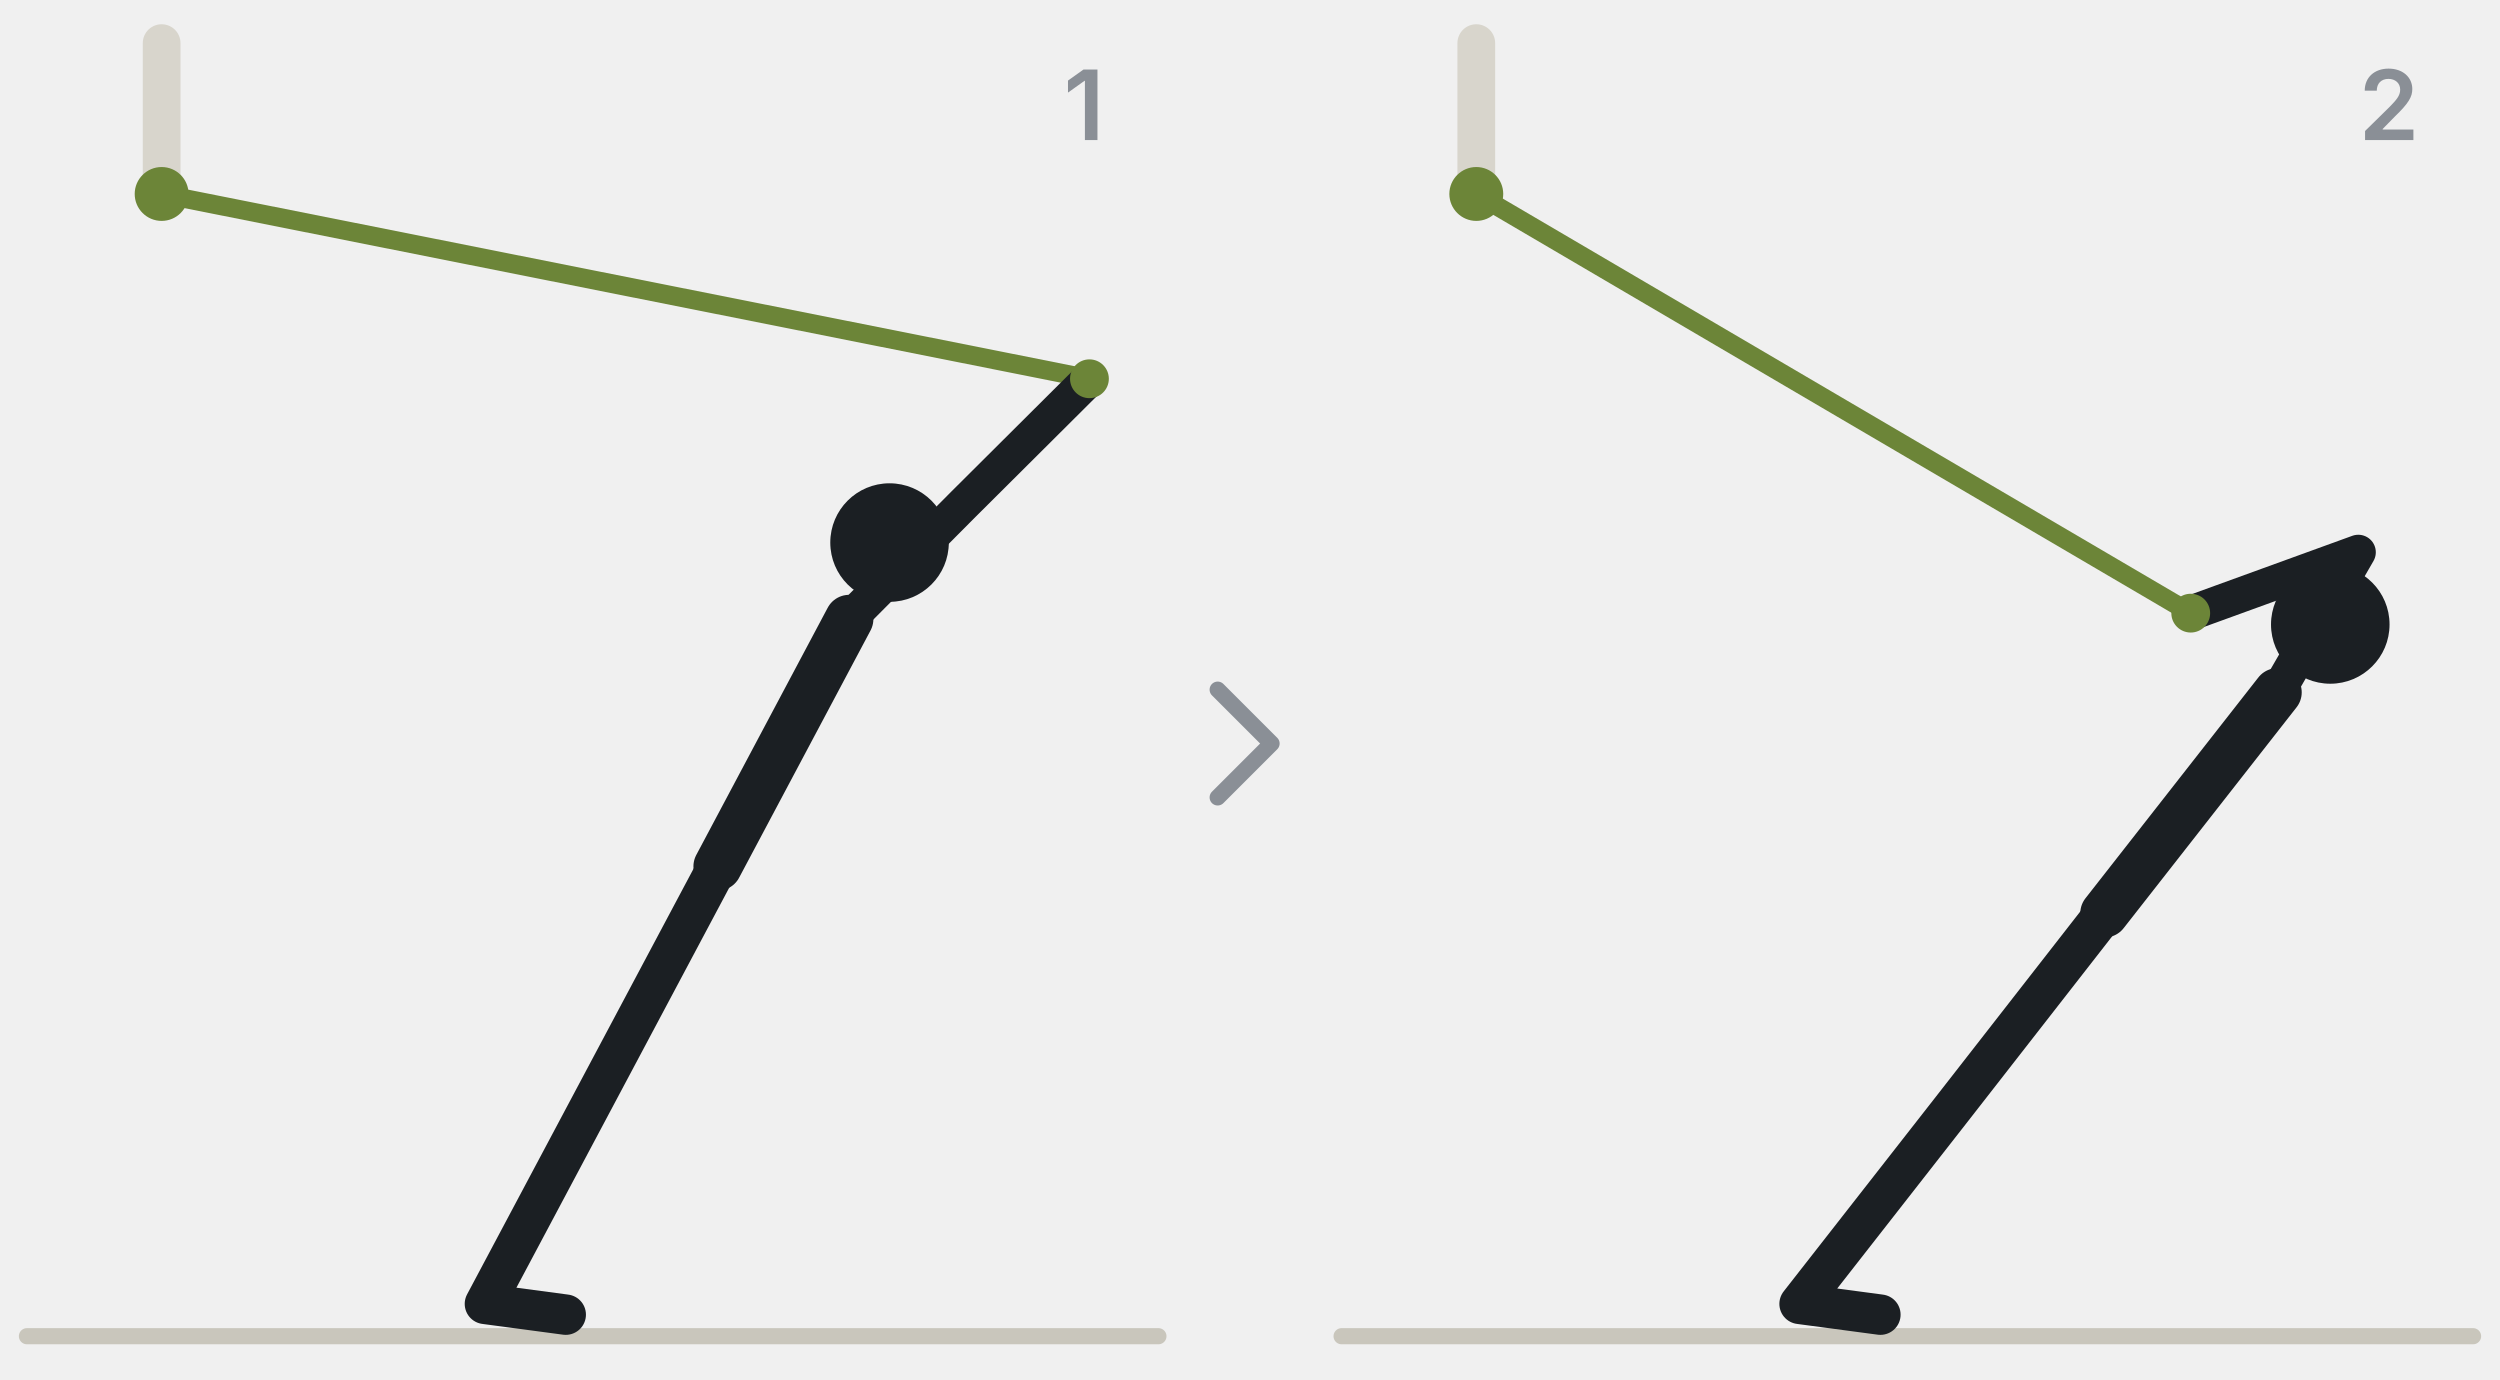
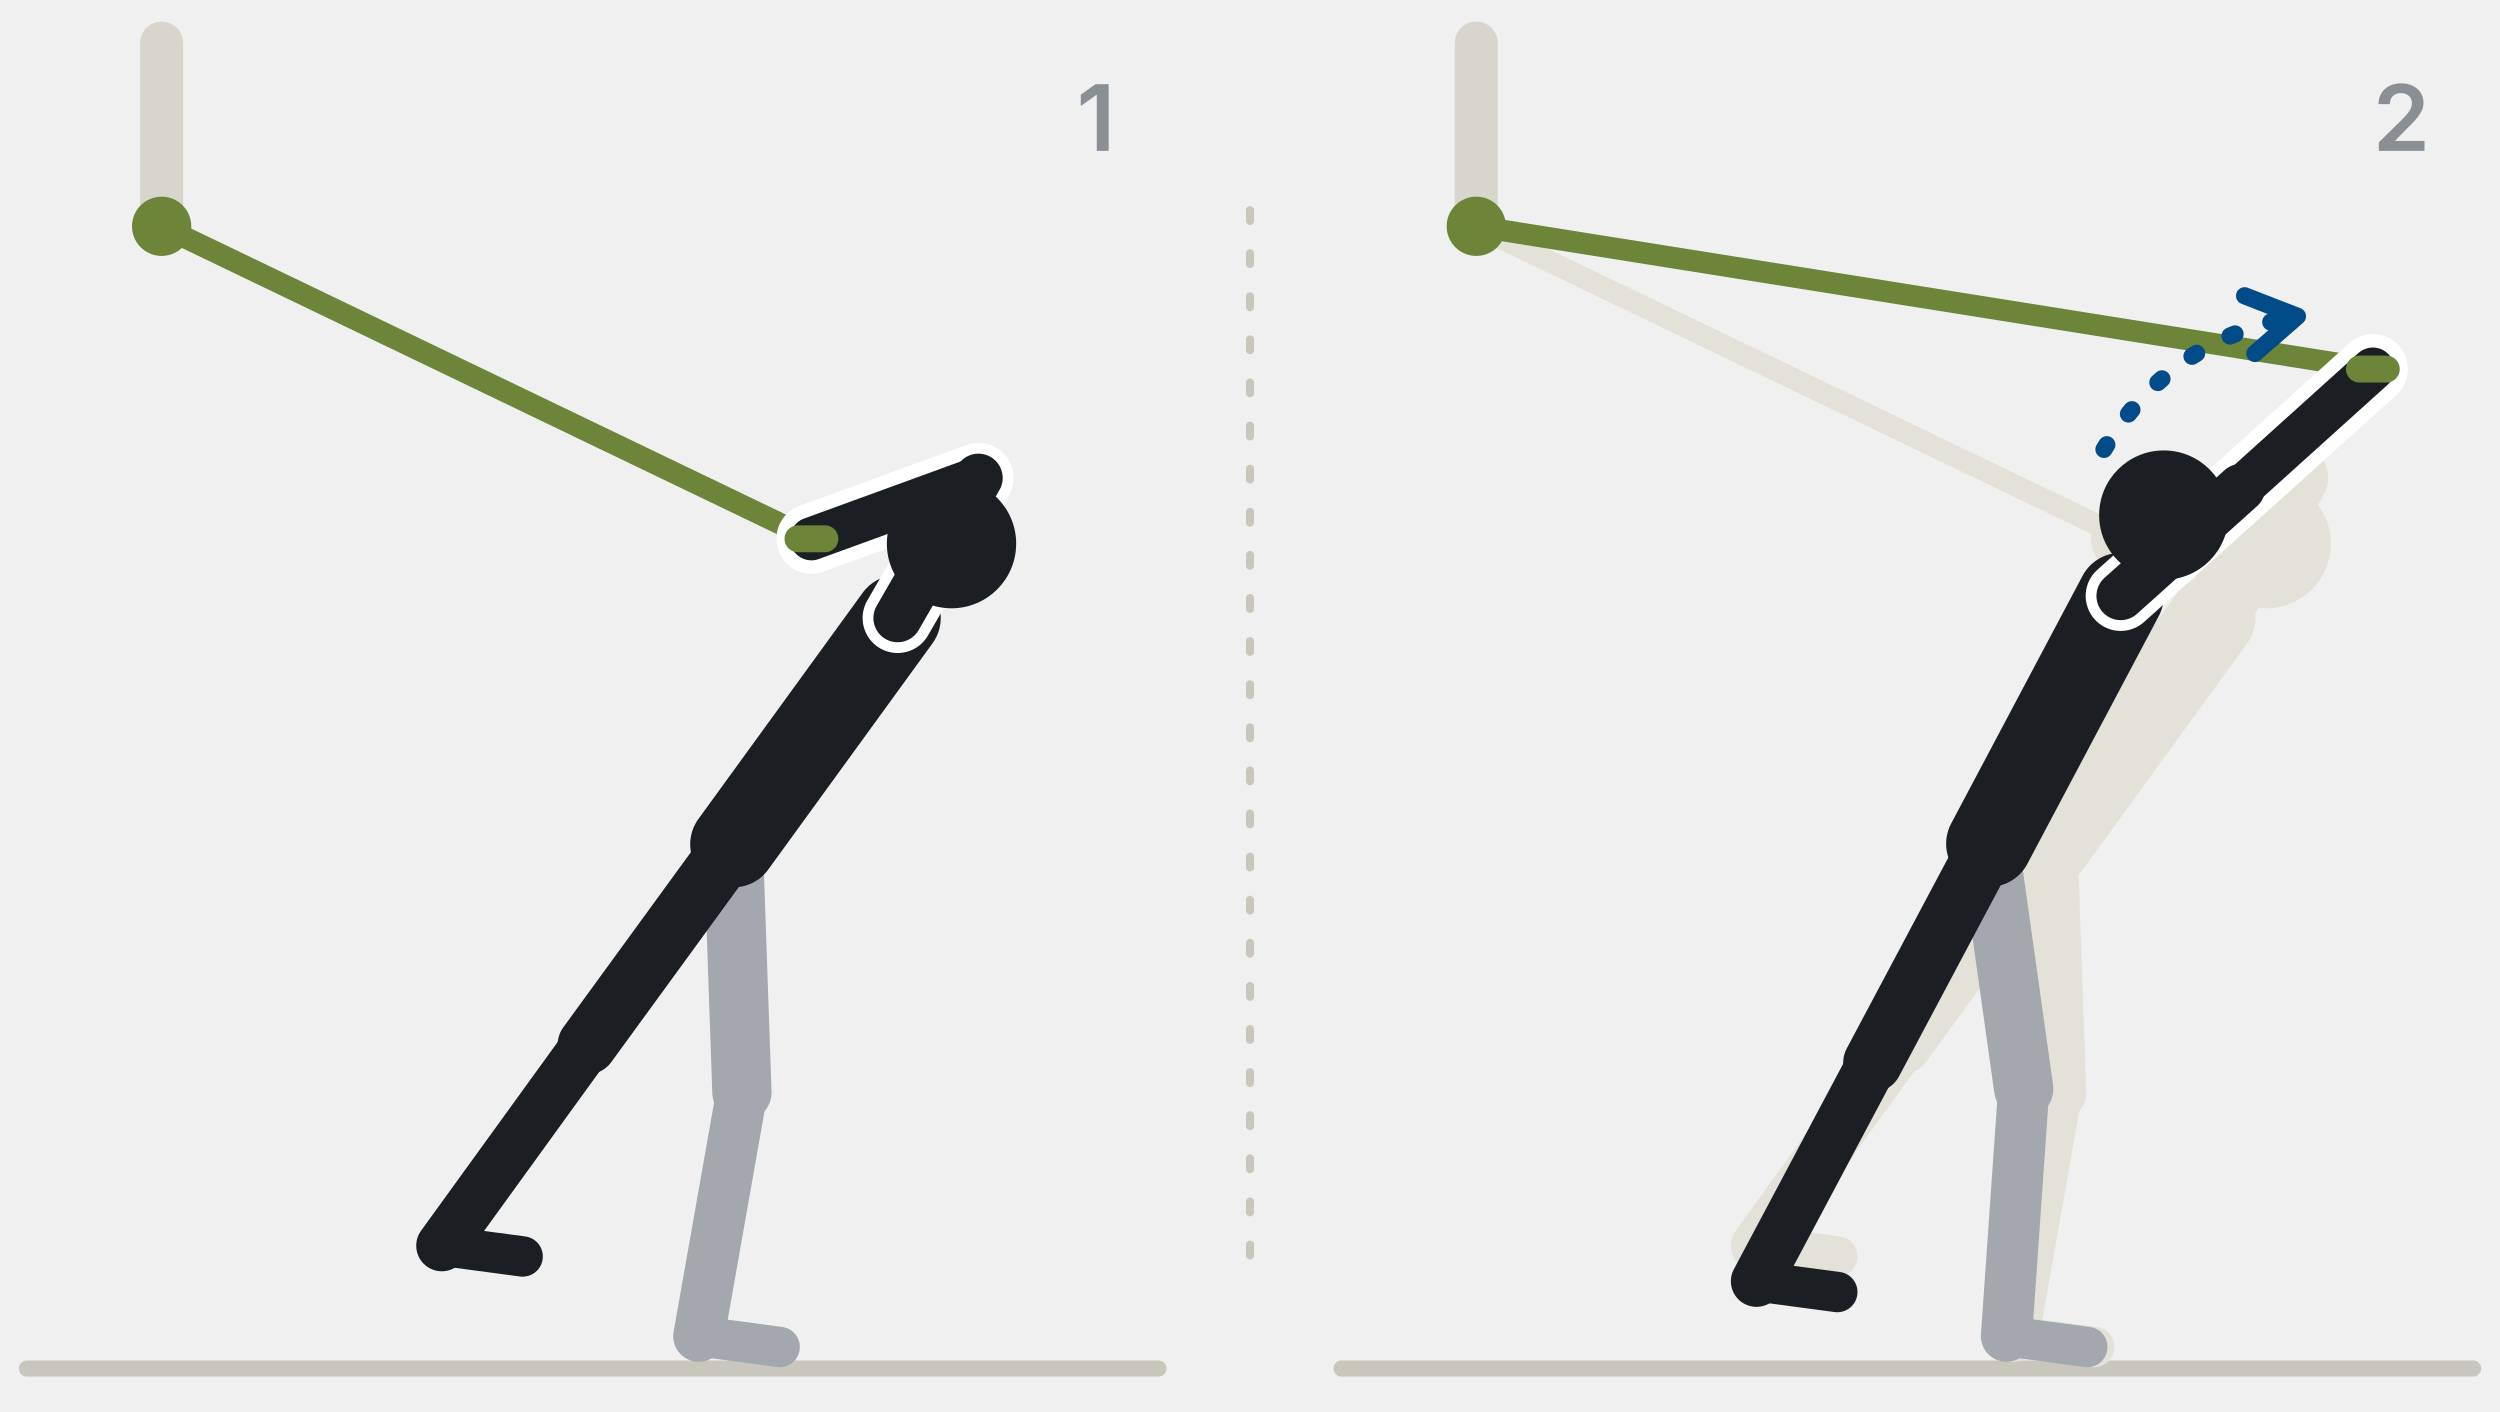
- <svg xmlns="http://www.w3.org/2000/svg" viewBox="-30 -248 464 256" role="img">
+ <svg xmlns="http://www.w3.org/2000/svg" viewBox="-30 -254 464 262" role="img">
  <g transform="translate(0,0)">
-     <line x1="0" y1="-212" x2="0" y2="-240" stroke="#D8D5CC" stroke-width="7" stroke-linecap="round" />
+     <line x1="0" y1="-212" x2="0" y2="-246" stroke="#D8D5CC" stroke-width="8" stroke-linecap="round" />
    <line x1="-25" y1="0" x2="185" y2="0" stroke="#C9C6BC" stroke-width="3" stroke-linecap="round" />
-     <polyline points="0,-212 172.2,-177.7" fill="none" stroke="#6C8538" stroke-width="3.5" stroke-linecap="round" stroke-linejoin="round" />
-     <circle cx="0" cy="-212" r="5" fill="#6C8538" />
-     <polyline points="103.2,-87.2 81.6,-46.6 60,-6 75,-4" fill="none" stroke="#1B1F23" stroke-width="7.5" stroke-linecap="round" stroke-linejoin="round" />
-     <polyline points="103.2,-87.2 127.6,-133.1" fill="none" stroke="#1B1F23" stroke-width="9" stroke-linecap="round" stroke-linejoin="round" />
-     <polyline points="127.6,-133.1 148.8,-154.4 172.2,-177.7" fill="none" stroke="#1B1F23" stroke-width="6.5" stroke-linecap="round" stroke-linejoin="round" />
-     <circle cx="172.2" cy="-177.7" r="3.6" fill="#6C8538" />
-     <circle cx="135.1" cy="-147.3" r="11" fill="#1B1F23" />
-     <text x="175" y="-222" text-anchor="end" font-family="-apple-system,system-ui,sans-serif" font-size="18" font-weight="600" fill="#8A8F96">1</text>
+     <polyline points="0,-212 120.6,-154" fill="none" stroke="#6C8538" stroke-width="4" stroke-linecap="round" stroke-linejoin="round" />
+     <circle cx="0" cy="-212" r="5.5" fill="#6C8538" />
+     <polyline points="106.1,-97.3 107.7,-51.3" fill="none" stroke="#A3A8AE" stroke-width="11" stroke-linecap="round" stroke-linejoin="round" />
+     <polyline points="107.7,-51.3 99.7,-6" fill="none" stroke="#A3A8AE" stroke-width="9.5" stroke-linecap="round" stroke-linejoin="round" />
+     <polyline points="99.7,-6 114.7,-4" fill="none" stroke="#A3A8AE" stroke-width="7.5" stroke-linecap="round" stroke-linejoin="round" />
+     <polyline points="106.1,-97.3 79,-60.1" fill="none" stroke="#1B1F23" stroke-width="11" stroke-linecap="round" stroke-linejoin="round" />
+     <polyline points="79,-60.1 52,-22.8" fill="none" stroke="#1B1F23" stroke-width="9.5" stroke-linecap="round" stroke-linejoin="round" />
+     <polyline points="52,-22.8 67,-20.8" fill="none" stroke="#1B1F23" stroke-width="7.5" stroke-linecap="round" stroke-linejoin="round" />
+     <polyline points="106.1,-97.3 136.6,-139.3" fill="none" stroke="#1B1F23" stroke-width="16" stroke-linecap="round" stroke-linejoin="round" />
+     <polyline points="136.6,-139.3 151.6,-165.3 120.6,-154" fill="none" stroke="#FFFFFF" stroke-width="13" stroke-linecap="round" stroke-linejoin="round" />
+     <polyline points="136.6,-139.3 151.6,-165.3" fill="none" stroke="#1B1F23" stroke-width="9" stroke-linecap="round" stroke-linejoin="round" />
+     <polyline points="151.6,-165.3 120.6,-154" fill="none" stroke="#1B1F23" stroke-width="8" stroke-linecap="round" stroke-linejoin="round" />
+     <circle cx="146.6" cy="-153.1" r="12" fill="#1B1F23" />
+     <rect x="115.6" y="-156.5" width="10" height="5" rx="2.5" fill="#6C8538" />
+     <text x="177" y="-226" text-anchor="end" font-family="-apple-system,system-ui,sans-serif" font-size="17" font-weight="600" fill="#8A8F96">1</text>
  </g>
  <g transform="translate(244,0)">
-     <line x1="0" y1="-212" x2="0" y2="-240" stroke="#D8D5CC" stroke-width="7" stroke-linecap="round" />
+     <line x1="0" y1="-212" x2="0" y2="-246" stroke="#D8D5CC" stroke-width="8" stroke-linecap="round" />
    <line x1="-25" y1="0" x2="185" y2="0" stroke="#C9C6BC" stroke-width="3" stroke-linecap="round" />
-     <polyline points="0,-212 132.6,-134.2" fill="none" stroke="#6C8538" stroke-width="3.5" stroke-linecap="round" stroke-linejoin="round" />
-     <circle cx="0" cy="-212" r="5" fill="#6C8538" />
-     <polyline points="116.6,-78.5 88.3,-42.2 60,-6 75,-4" fill="none" stroke="#1B1F23" stroke-width="7.5" stroke-linecap="round" stroke-linejoin="round" />
-     <polyline points="116.6,-78.5 148.7,-119.5" fill="none" stroke="#1B1F23" stroke-width="9" stroke-linecap="round" stroke-linejoin="round" />
-     <polyline points="148.7,-119.5 163.7,-145.5 132.6,-134.2" fill="none" stroke="#1B1F23" stroke-width="6.5" stroke-linecap="round" stroke-linejoin="round" />
-     <circle cx="132.6" cy="-134.2" r="3.6" fill="#6C8538" />
-     <circle cx="158.5" cy="-132.1" r="11" fill="#1B1F23" />
-     <text x="175" y="-222" text-anchor="end" font-family="-apple-system,system-ui,sans-serif" font-size="18" font-weight="600" fill="#8A8F96">2</text>
+     <polyline points="0,-212 120.6,-154" fill="none" stroke="#E4E1D8" stroke-width="4" stroke-linecap="round" stroke-linejoin="round" />
+     <polyline points="106.1,-97.3 107.7,-51.3" fill="none" stroke="#E4E1D8" stroke-width="11" stroke-linecap="round" stroke-linejoin="round" />
+     <polyline points="107.7,-51.3 99.7,-6" fill="none" stroke="#E4E1D8" stroke-width="9.5" stroke-linecap="round" stroke-linejoin="round" />
+     <polyline points="99.7,-6 114.7,-4" fill="none" stroke="#E4E1D8" stroke-width="7.5" stroke-linecap="round" stroke-linejoin="round" />
+     <polyline points="106.1,-97.3 79,-60.1" fill="none" stroke="#E4E1D8" stroke-width="11" stroke-linecap="round" stroke-linejoin="round" />
+     <polyline points="79,-60.1 52,-22.8" fill="none" stroke="#E4E1D8" stroke-width="9.5" stroke-linecap="round" stroke-linejoin="round" />
+     <polyline points="52,-22.8 67,-20.8" fill="none" stroke="#E4E1D8" stroke-width="7.5" stroke-linecap="round" stroke-linejoin="round" />
+     <polyline points="106.1,-97.3 136.6,-139.3" fill="none" stroke="#E4E1D8" stroke-width="16" stroke-linecap="round" stroke-linejoin="round" />
+     <polyline points="136.6,-139.3 151.6,-165.3 120.6,-154" fill="none" stroke="#E4E1D8" stroke-width="13" stroke-linecap="round" stroke-linejoin="round" />
+     <polyline points="136.6,-139.3 151.6,-165.3" fill="none" stroke="#E4E1D8" stroke-width="9" stroke-linecap="round" stroke-linejoin="round" />
+     <polyline points="151.6,-165.3 120.6,-154" fill="none" stroke="#E4E1D8" stroke-width="8" stroke-linecap="round" stroke-linejoin="round" />
+     <circle cx="146.6" cy="-153.1" r="12" fill="#E4E1D8" />
+     <polyline points="0,-212 166.4,-185.5" fill="none" stroke="#6C8538" stroke-width="4" stroke-linecap="round" stroke-linejoin="round" />
+     <circle cx="0" cy="-212" r="5.5" fill="#6C8538" />
+     <polyline points="95.2,-97.4 101.6,-51.9" fill="none" stroke="#A3A8AE" stroke-width="11" stroke-linecap="round" stroke-linejoin="round" />
+     <polyline points="101.6,-51.9 98.4,-6" fill="none" stroke="#A3A8AE" stroke-width="9.5" stroke-linecap="round" stroke-linejoin="round" />
+     <polyline points="98.4,-6 113.4,-4" fill="none" stroke="#A3A8AE" stroke-width="7.5" stroke-linecap="round" stroke-linejoin="round" />
+     <polyline points="95.2,-97.4 73.6,-56.8" fill="none" stroke="#1B1F23" stroke-width="11" stroke-linecap="round" stroke-linejoin="round" />
+     <polyline points="73.6,-56.8 52,-16.2" fill="none" stroke="#1B1F23" stroke-width="9.5" stroke-linecap="round" stroke-linejoin="round" />
+     <polyline points="52,-16.2 67,-14.2" fill="none" stroke="#1B1F23" stroke-width="7.5" stroke-linecap="round" stroke-linejoin="round" />
+     <polyline points="95.2,-97.4 119.6,-143.4" fill="none" stroke="#1B1F23" stroke-width="16" stroke-linecap="round" stroke-linejoin="round" />
+     <polyline points="119.6,-143.4 141.9,-163.4 166.4,-185.5" fill="none" stroke="#FFFFFF" stroke-width="13" stroke-linecap="round" stroke-linejoin="round" />
+     <polyline points="119.6,-143.4 141.9,-163.4" fill="none" stroke="#1B1F23" stroke-width="9" stroke-linecap="round" stroke-linejoin="round" />
+     <polyline points="141.9,-163.4 166.4,-185.5" fill="none" stroke="#1B1F23" stroke-width="8" stroke-linecap="round" stroke-linejoin="round" />
+     <circle cx="127.6" cy="-158.4" r="12" fill="#1B1F23" />
+     <rect x="161.4" y="-188" width="10" height="5" rx="2.5" fill="#6C8538" />
+     <path d="M 116.5,-170.6 Q 128.8,-191.2 152.4,-195.3" fill="none" stroke="#024B89" stroke-width="3.2" stroke-linecap="round" stroke-dasharray="1 7" />
+     <path d="M 142.6,-199.1 L 152.4,-195.3 L 144.5,-188.4" fill="none" stroke="#024B89" stroke-width="3.2" stroke-linecap="round" stroke-linejoin="round" />
+     <text x="177" y="-226" text-anchor="end" font-family="-apple-system,system-ui,sans-serif" font-size="17" font-weight="600" fill="#8A8F96">2</text>
  </g>
-   <path d="M 196 -120 L 206 -110 L 196 -100" fill="none" stroke="#8A8F96" stroke-width="3" stroke-linecap="round" stroke-linejoin="round" />
+   <line x1="202" y1="-215" x2="202" y2="-20" stroke="#C9C6BC" stroke-width="1.5" stroke-dasharray="2 6" stroke-linecap="round" />
</svg>
